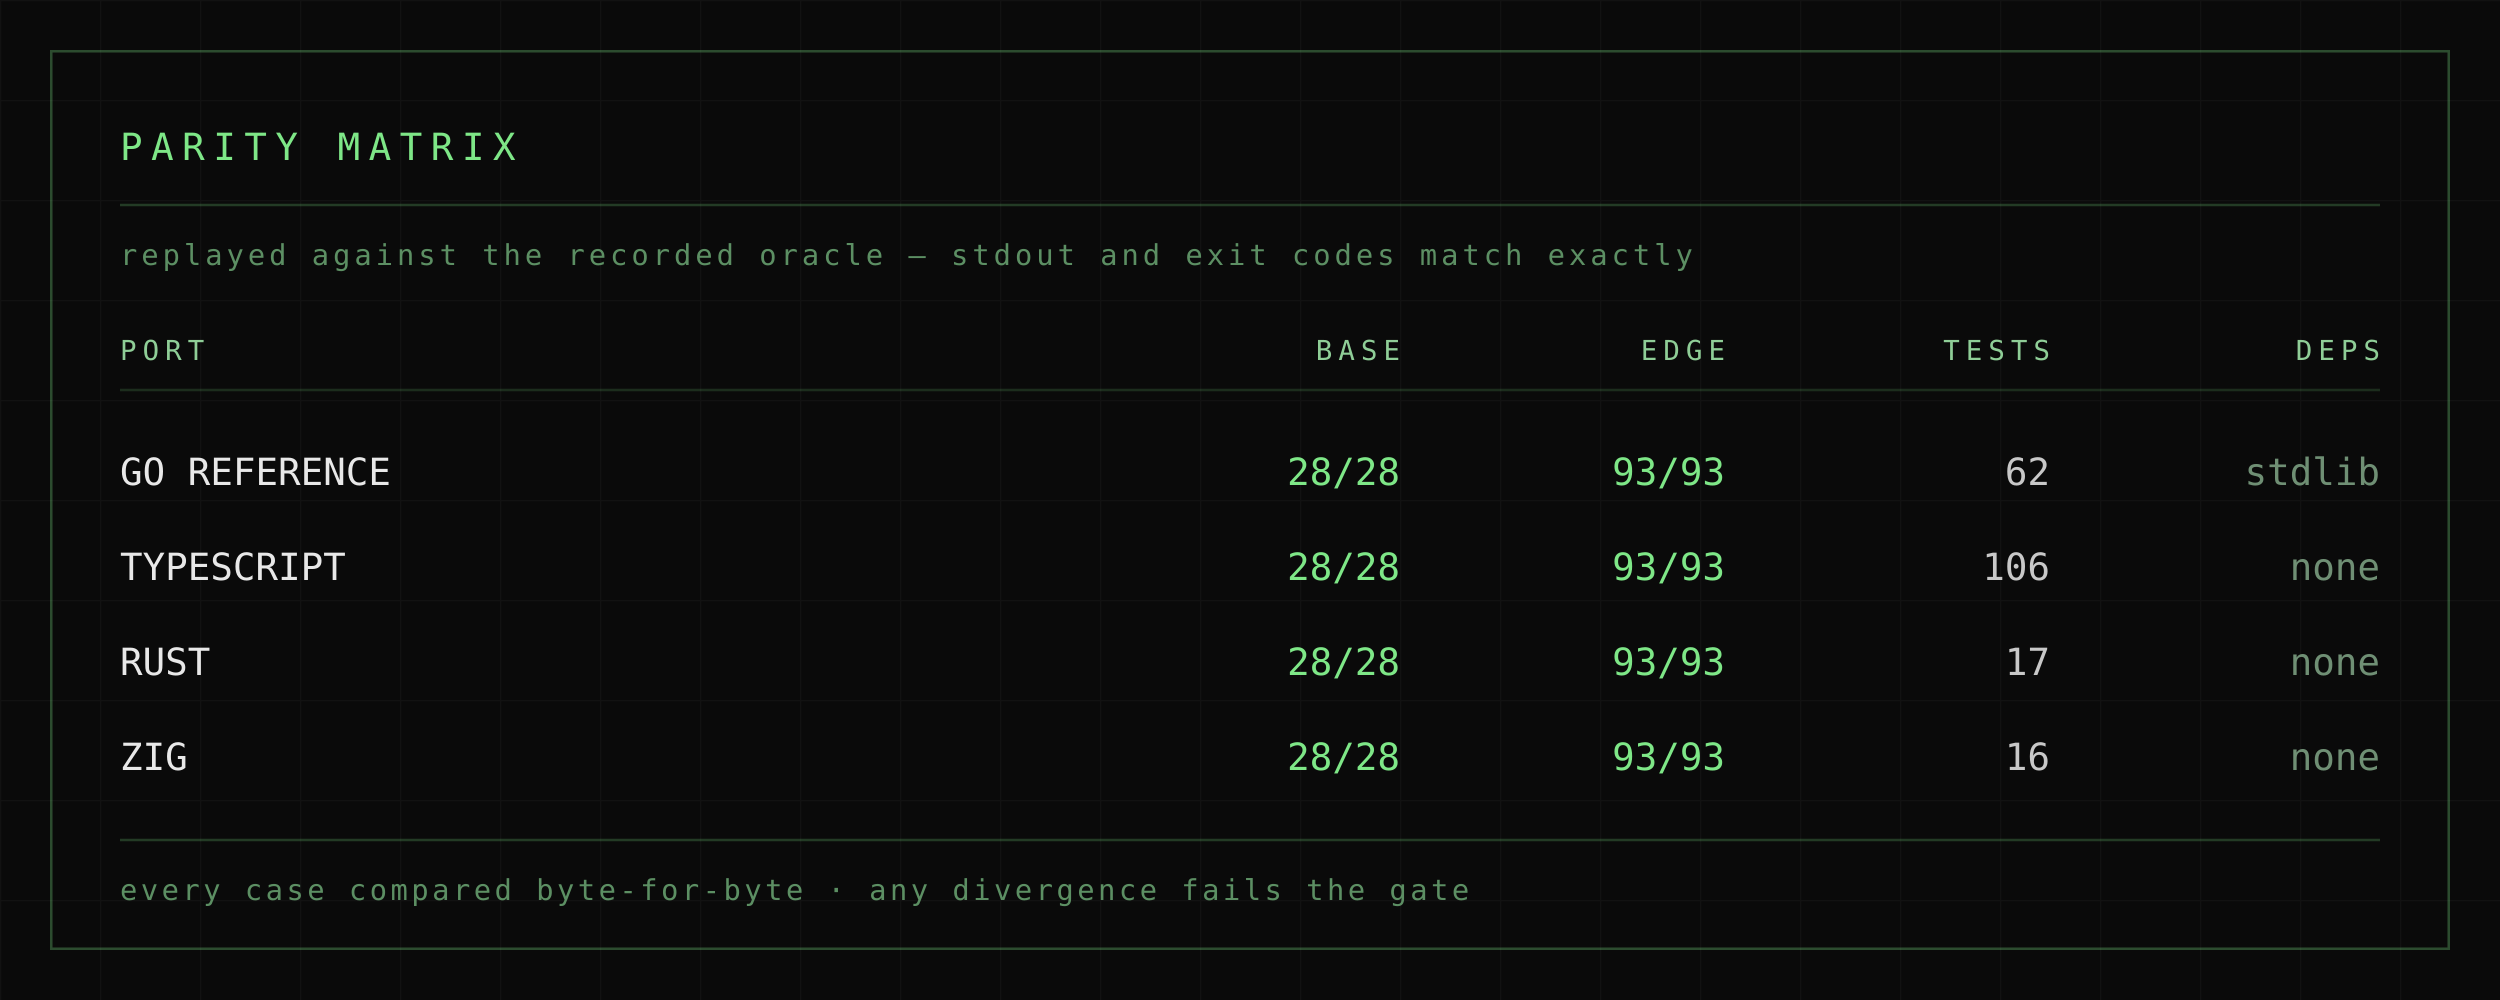
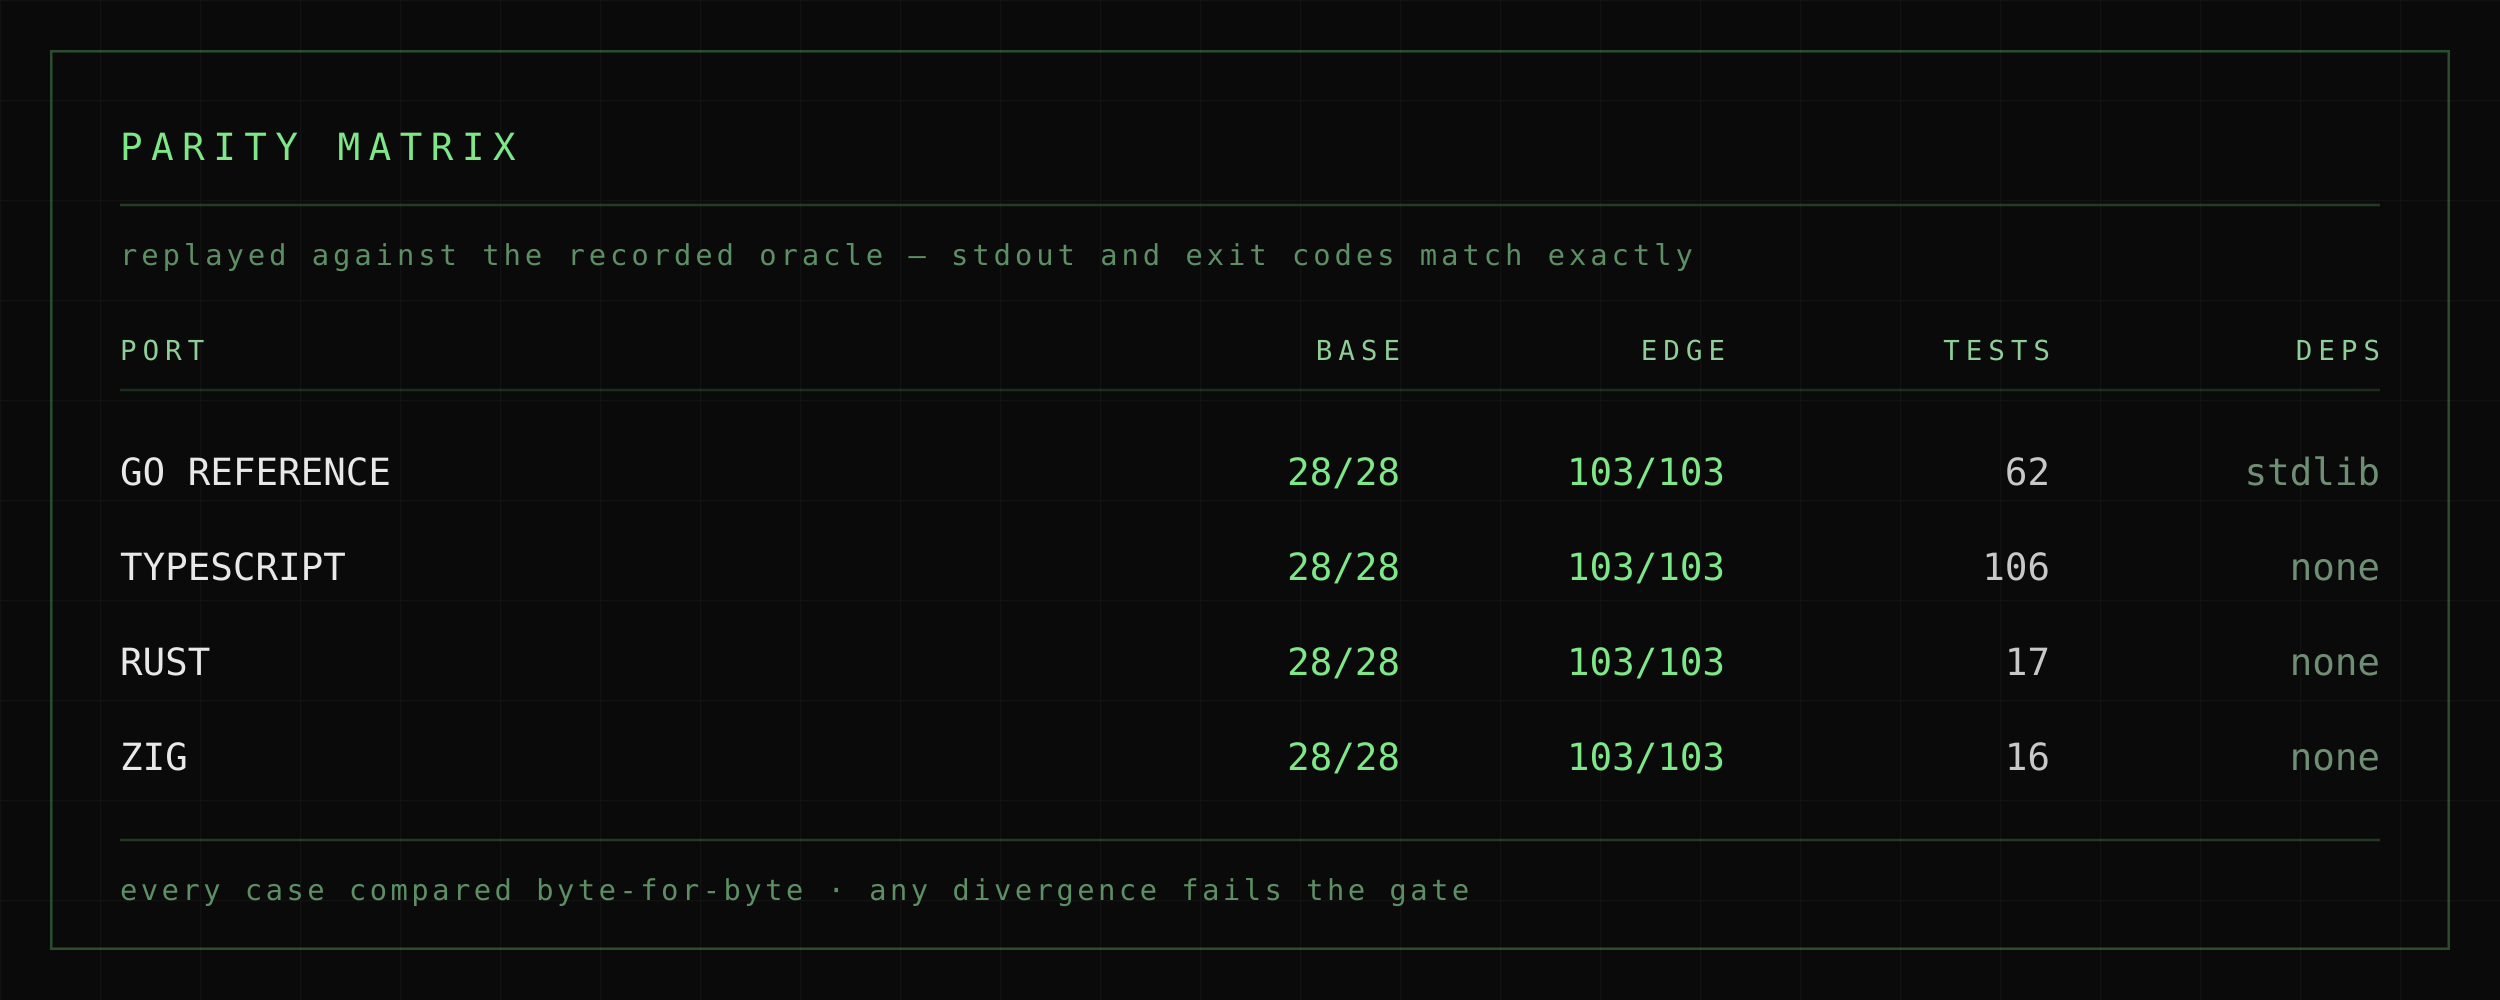
- <svg xmlns="http://www.w3.org/2000/svg" viewBox="0 0 1000 400" width="1000" height="400" role="img" aria-label="OwnScout parity matrix: every port replays 28 base and 93 edge cases byte-for-byte">
+ <svg xmlns="http://www.w3.org/2000/svg" viewBox="0 0 1000 400" width="1000" height="400" role="img" aria-label="OwnScout parity matrix: every port replays 28 base and 103 edge cases byte-for-byte">
  <defs>
    <pattern id="grid" width="40" height="40" patternUnits="userSpaceOnUse">
      <path d="M40 0H0V40" fill="none" stroke="#ffffff" stroke-opacity="0.035" stroke-width="1" />
    </pattern>
  </defs>
  <rect width="1000" height="400" fill="#0a0a0a" />
  <rect width="1000" height="400" fill="url(#grid)" />
  <rect x="20.5" y="20.5" width="959" height="359" fill="none" stroke="#7ee787" stroke-opacity="0.3" />
  <text x="48" y="64" font-family="ui-monospace, SFMono-Regular, Menlo, Consolas, monospace" font-size="15" fill="#7ee787" letter-spacing="3.4">PARITY MATRIX</text>
  <line x1="48" y1="82" x2="952" y2="82" stroke="#7ee787" stroke-opacity="0.22" stroke-width="1" />
  <text x="48" y="106" font-family="ui-monospace, SFMono-Regular, Menlo, Consolas, monospace" font-size="11.5" fill="#5c8f63" letter-spacing="1.6">replayed against the recorded oracle — stdout and exit codes match exactly</text>
  <g font-family="ui-monospace, SFMono-Regular, Menlo, Consolas, monospace" font-size="11" fill="#8fce97" letter-spacing="2.4">
    <text x="48" y="144">PORT</text>
    <text x="560" y="144" text-anchor="end">BASE</text>
    <text x="690" y="144" text-anchor="end">EDGE</text>
    <text x="820" y="144" text-anchor="end">TESTS</text>
    <text x="952" y="144" text-anchor="end">DEPS</text>
  </g>
  <line x1="48" y1="156" x2="952" y2="156" stroke="#7ee787" stroke-opacity="0.16" stroke-width="1" />
  <g font-family="ui-monospace, SFMono-Regular, Menlo, Consolas, monospace" font-size="15">
    <g>
      <text x="48" y="194" fill="#e8e8e8">GO REFERENCE</text>
      <text x="560" y="194" text-anchor="end" fill="#7ee787">28/28</text>
-       <text x="690" y="194" text-anchor="end" fill="#7ee787">93/93</text>
+       <text x="690" y="194" text-anchor="end" fill="#7ee787">103/103</text>
      <text x="820" y="194" text-anchor="end" fill="#c8c8c8">62</text>
      <text x="952" y="194" text-anchor="end" fill="#6f8f74">stdlib</text>
    </g>
    <g>
      <text x="48" y="232" fill="#e8e8e8">TYPESCRIPT</text>
      <text x="560" y="232" text-anchor="end" fill="#7ee787">28/28</text>
-       <text x="690" y="232" text-anchor="end" fill="#7ee787">93/93</text>
+       <text x="690" y="232" text-anchor="end" fill="#7ee787">103/103</text>
      <text x="820" y="232" text-anchor="end" fill="#c8c8c8">106</text>
      <text x="952" y="232" text-anchor="end" fill="#6f8f74">none</text>
    </g>
    <g>
      <text x="48" y="270" fill="#e8e8e8">RUST</text>
      <text x="560" y="270" text-anchor="end" fill="#7ee787">28/28</text>
-       <text x="690" y="270" text-anchor="end" fill="#7ee787">93/93</text>
+       <text x="690" y="270" text-anchor="end" fill="#7ee787">103/103</text>
      <text x="820" y="270" text-anchor="end" fill="#c8c8c8">17</text>
      <text x="952" y="270" text-anchor="end" fill="#6f8f74">none</text>
    </g>
    <g>
      <text x="48" y="308" fill="#e8e8e8">ZIG</text>
      <text x="560" y="308" text-anchor="end" fill="#7ee787">28/28</text>
-       <text x="690" y="308" text-anchor="end" fill="#7ee787">93/93</text>
+       <text x="690" y="308" text-anchor="end" fill="#7ee787">103/103</text>
      <text x="820" y="308" text-anchor="end" fill="#c8c8c8">16</text>
      <text x="952" y="308" text-anchor="end" fill="#6f8f74">none</text>
    </g>
  </g>
  <line x1="48" y1="336" x2="952" y2="336" stroke="#7ee787" stroke-opacity="0.22" stroke-width="1" />
  <text x="48" y="360" font-family="ui-monospace, SFMono-Regular, Menlo, Consolas, monospace" font-size="11.5" fill="#5c8f63" letter-spacing="1.4">every case compared byte-for-byte · any divergence fails the gate</text>
</svg>
